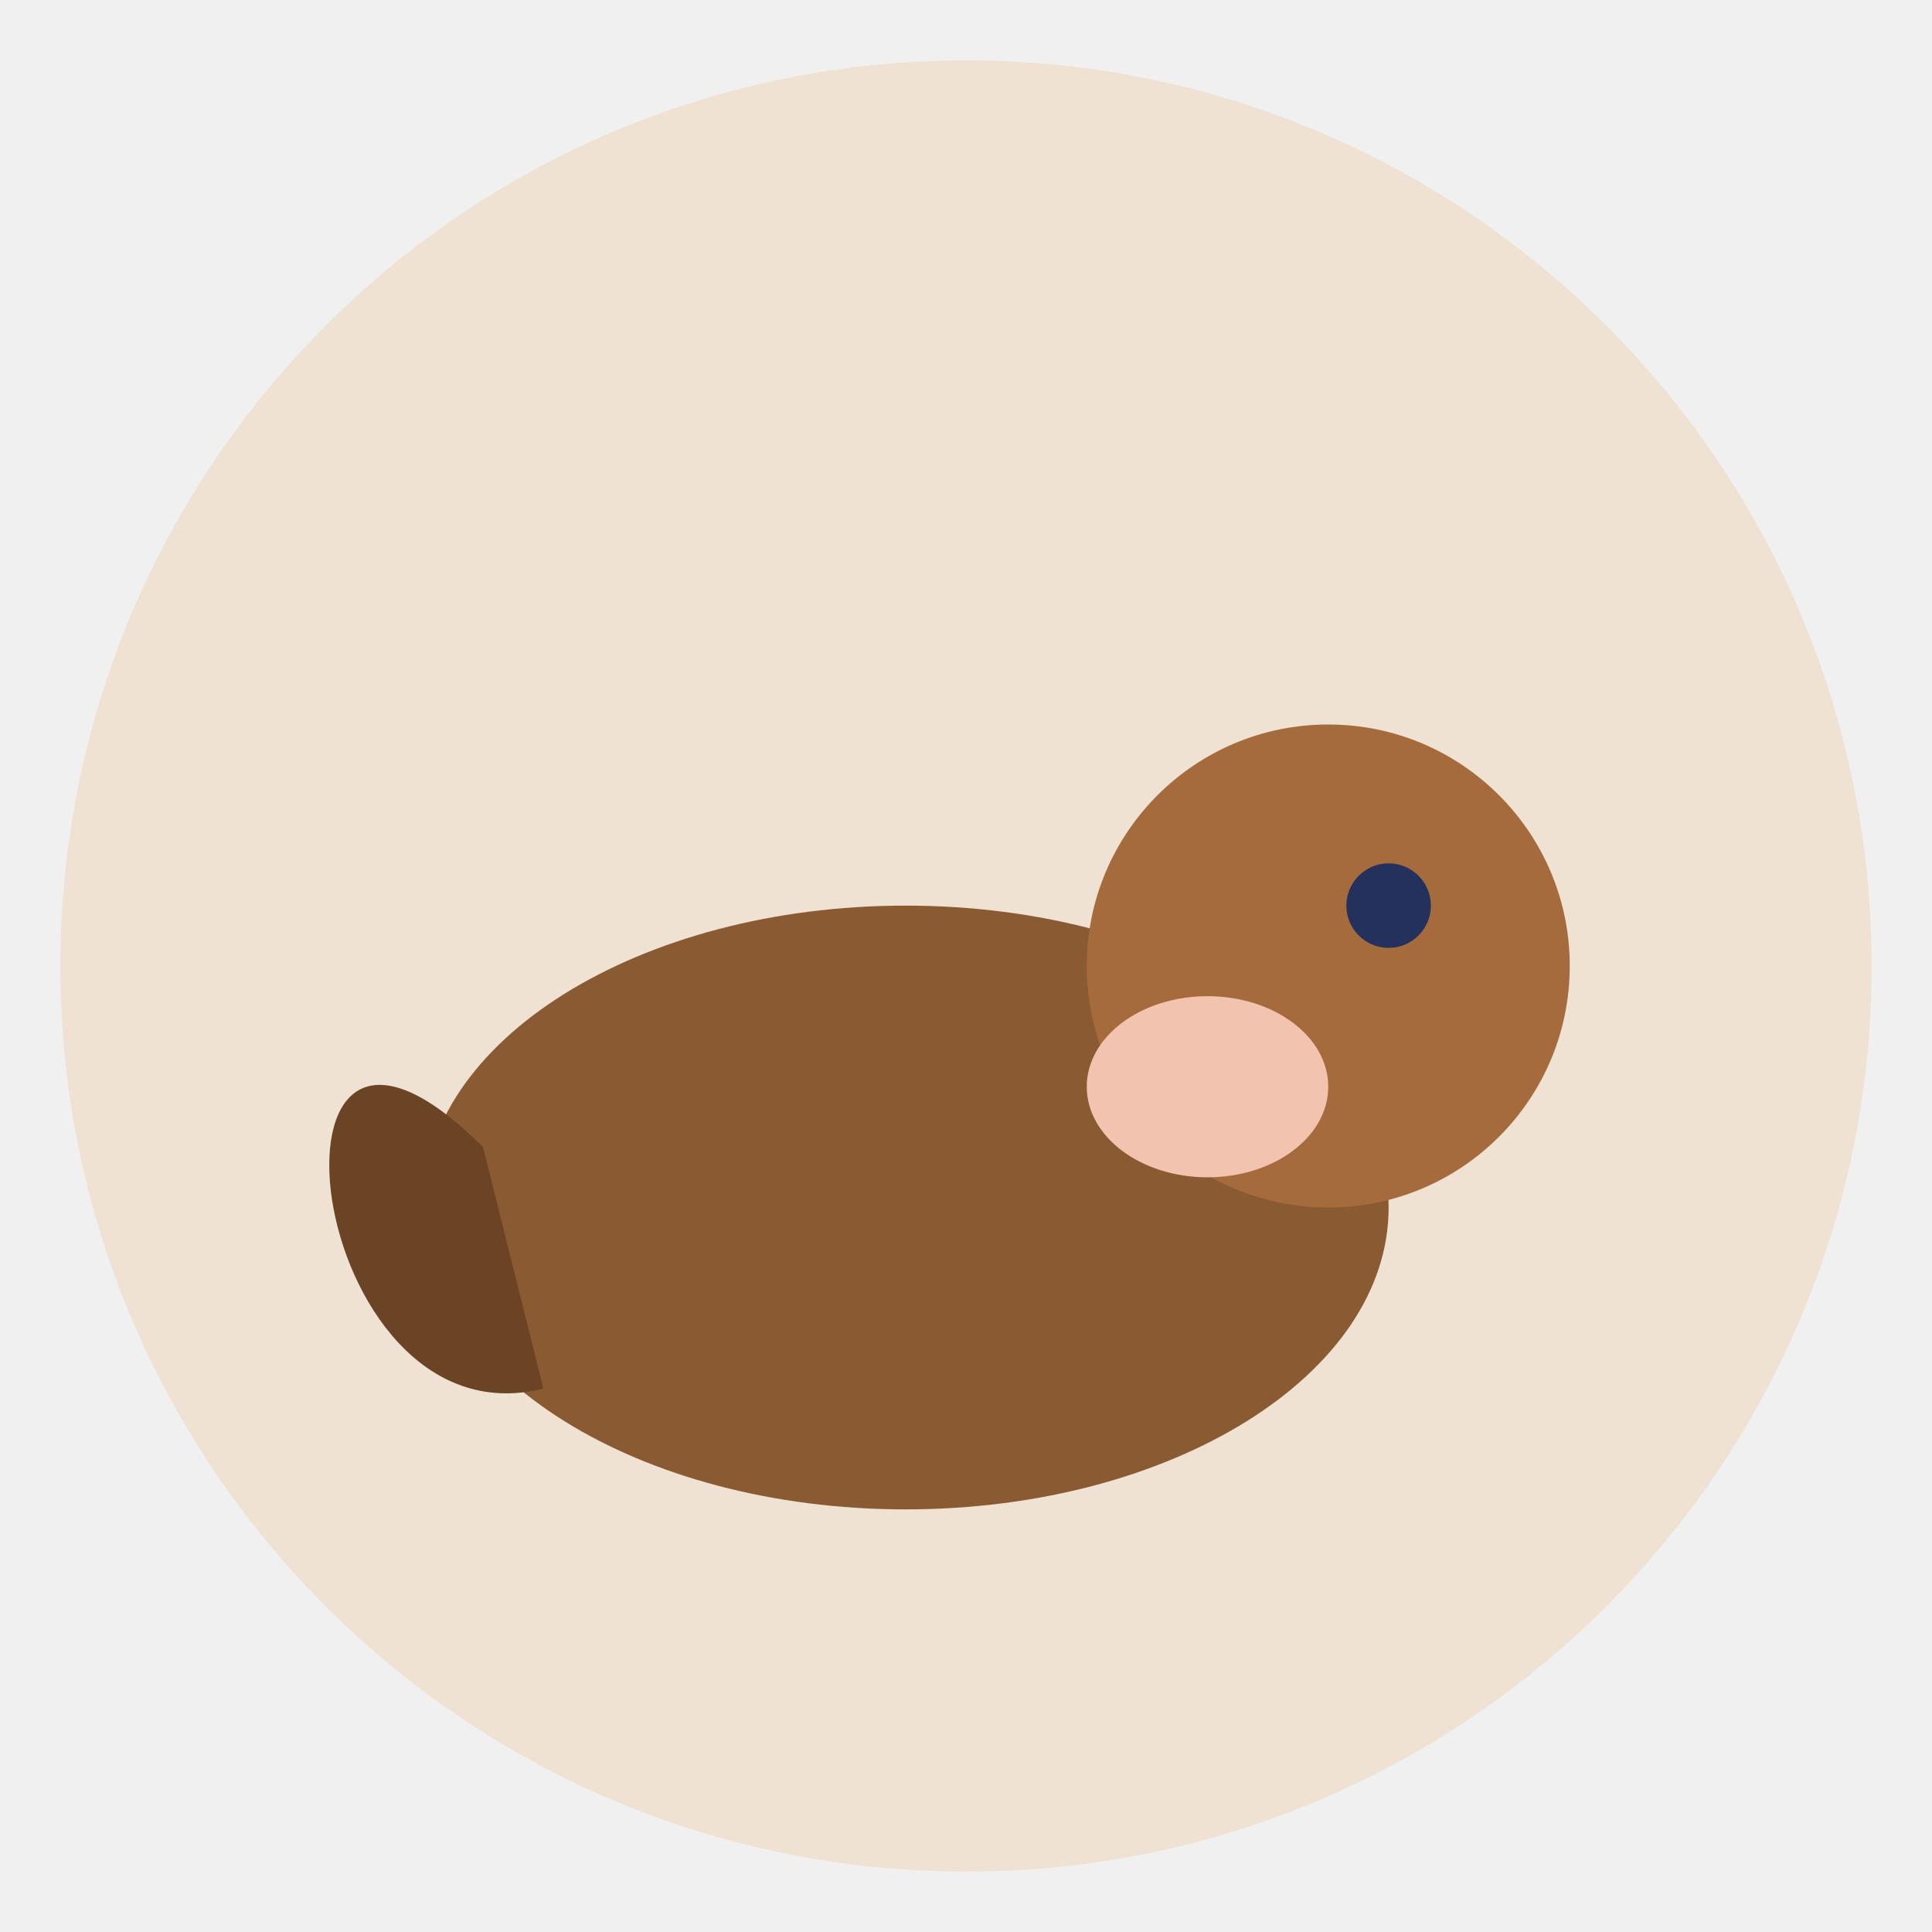
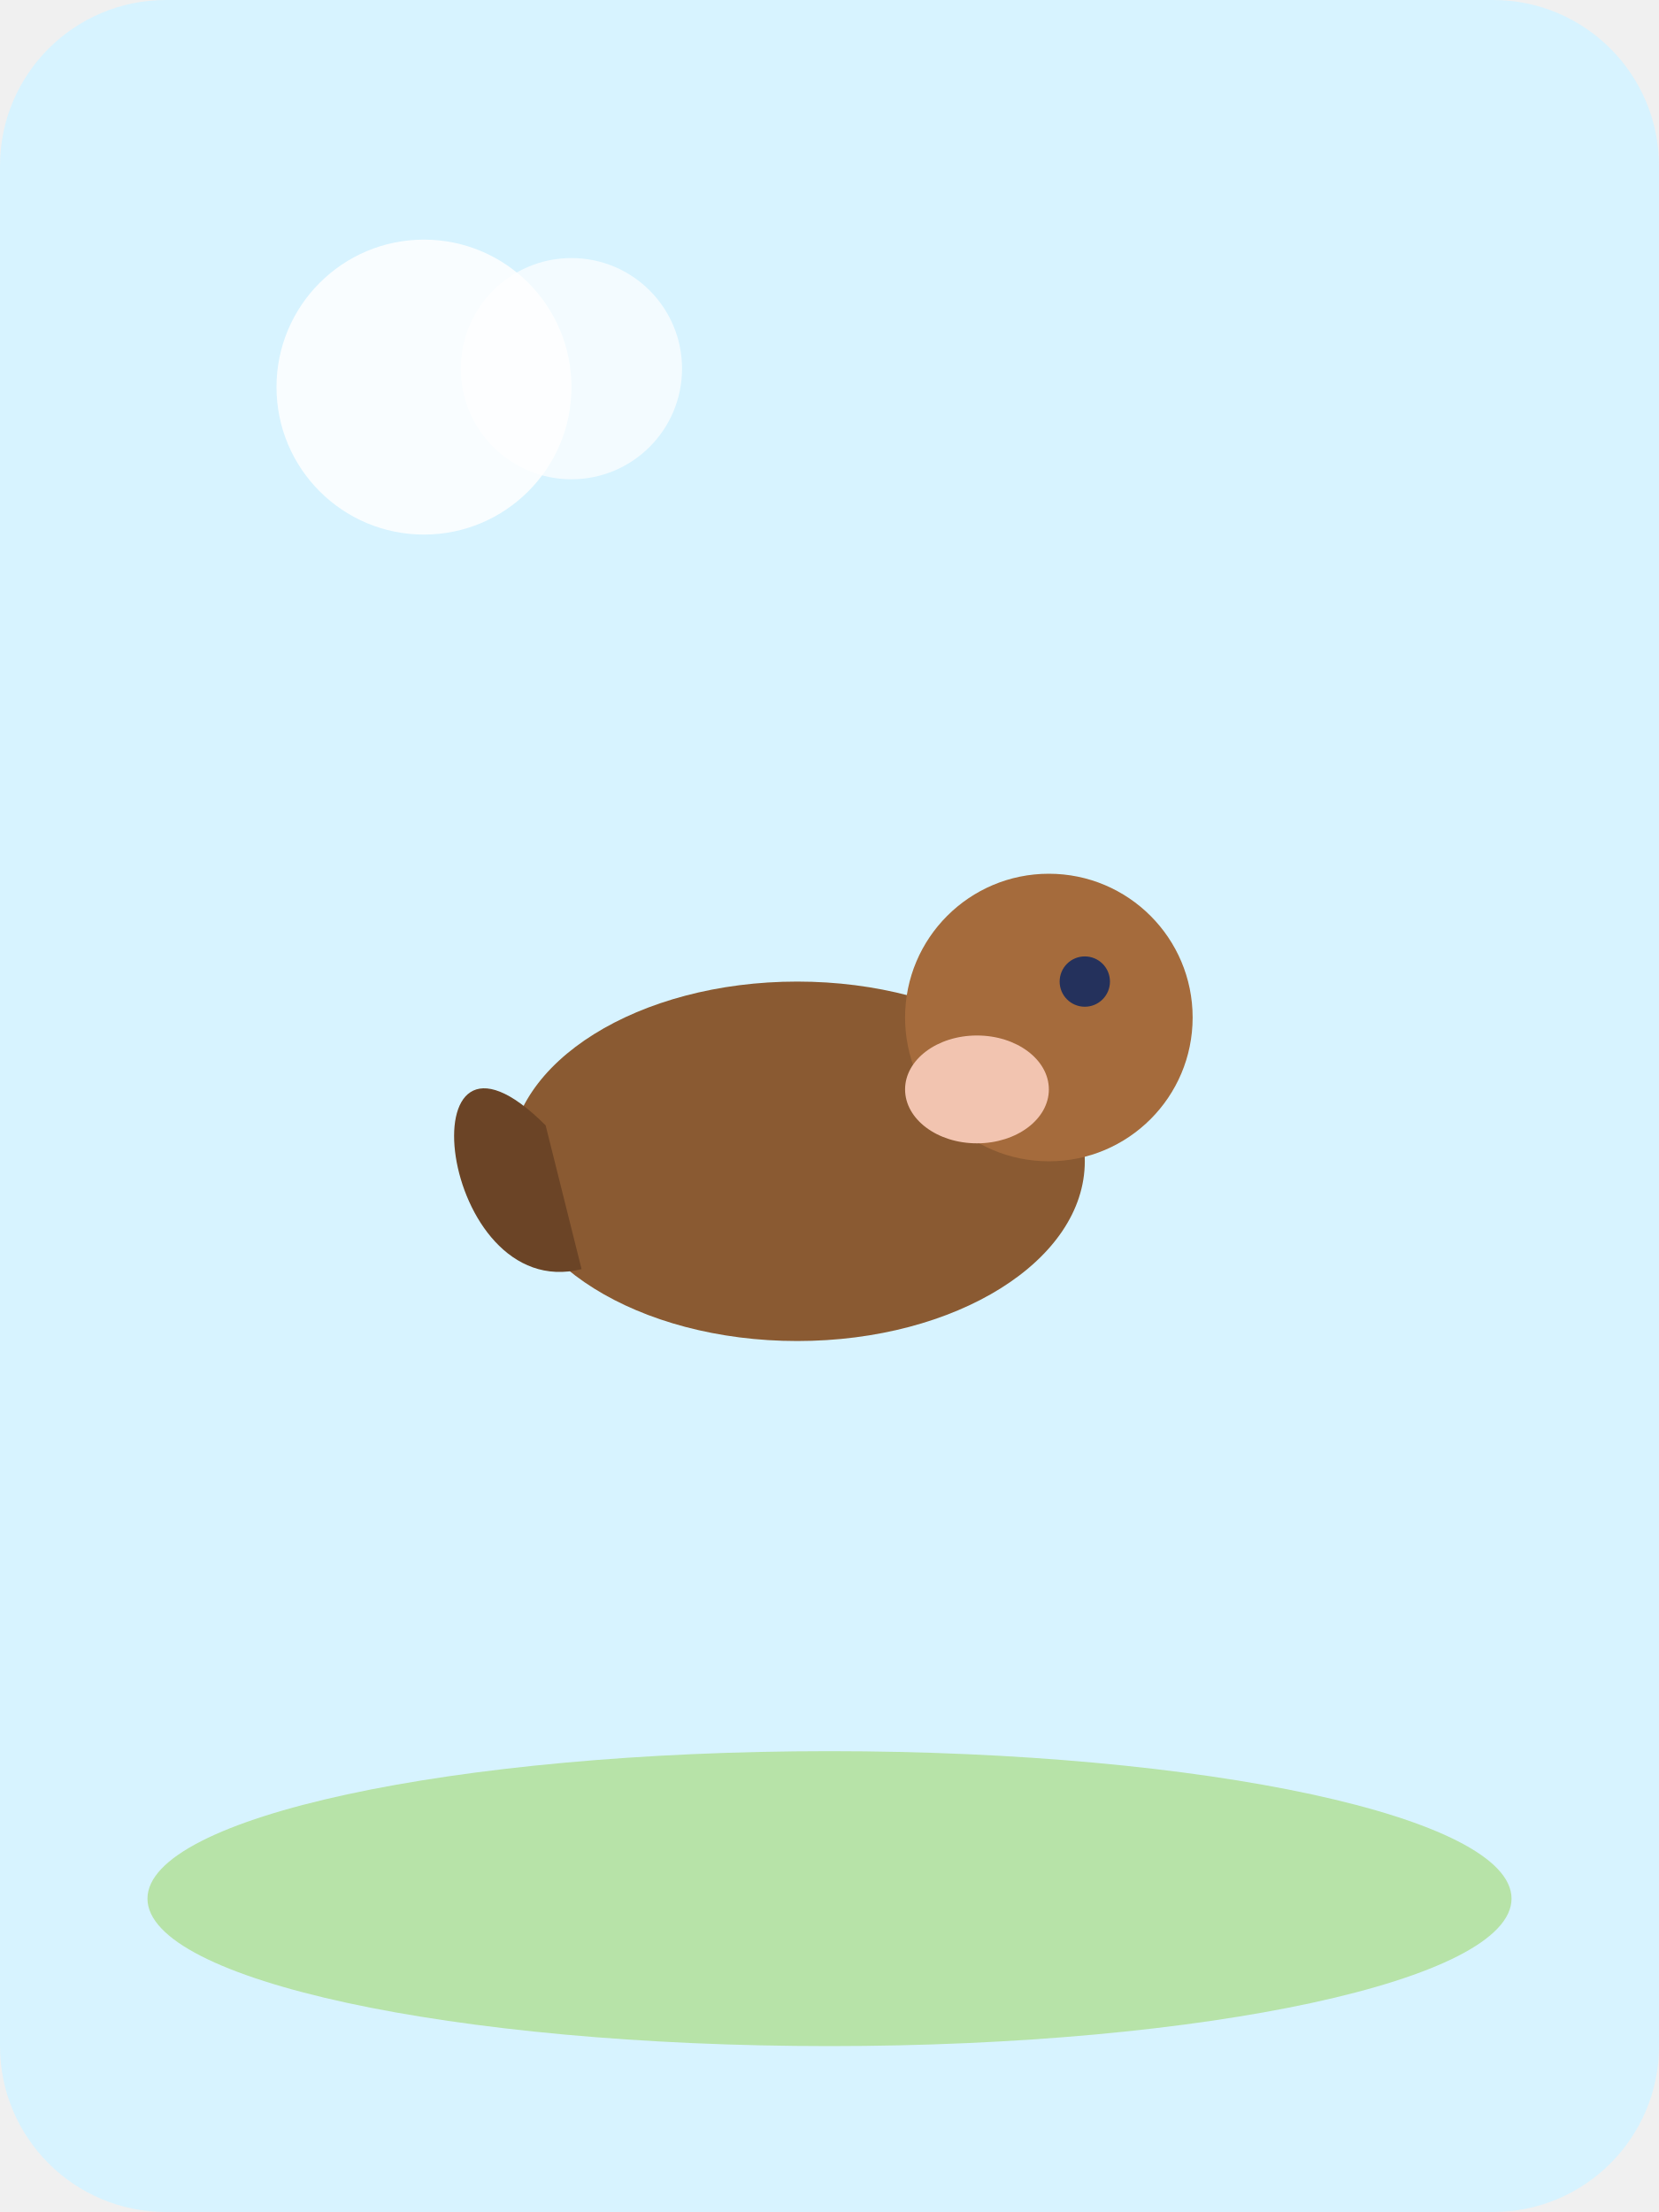
- <svg xmlns="http://www.w3.org/2000/svg" viewBox="0 0 64 64">
-   <circle cx="32" cy="32" r="30" fill="#efe2d2" />
-   <ellipse cx="30" cy="40" rx="16" ry="10" fill="#8a5a32" />
-   <circle cx="44" cy="32" r="8" fill="#a56b3c" />
-   <ellipse cx="40" cy="36" rx="4" ry="3" fill="#f2c4b0" />
-   <circle cx="46" cy="30" r="1.4" fill="#24315c" />
-   <path d="M16 38 C8 30 10 48 18 46" fill="#6b4426" />
+ <svg xmlns="http://www.w3.org/2000/svg" viewBox="0 0 180 240">
+   <rect width="180" height="240" rx="18" fill="#d7f3ff" />
+   <circle cx="46" cy="42" r="16" fill="#fff" opacity=".85" />
+   <circle cx="62" cy="40" r="12" fill="#fff" opacity=".7" />
+   <ellipse cx="90" cy="206" rx="74" ry="16" fill="#b7e3a8" />
+   <g transform="translate(28,48) scale(1.95)">
+     <ellipse cx="30" cy="40" rx="16" ry="10" fill="#8a5a32" />
+     <circle cx="44" cy="32" r="8" fill="#a56b3c" />
+     <ellipse cx="40" cy="36" rx="4" ry="3" fill="#f2c4b0" />
+     <circle cx="46" cy="30" r="1.4" fill="#24315c" />
+     <path d="M16 38 C8 30 10 48 18 46" fill="#6b4426" />
+   </g>
</svg>
